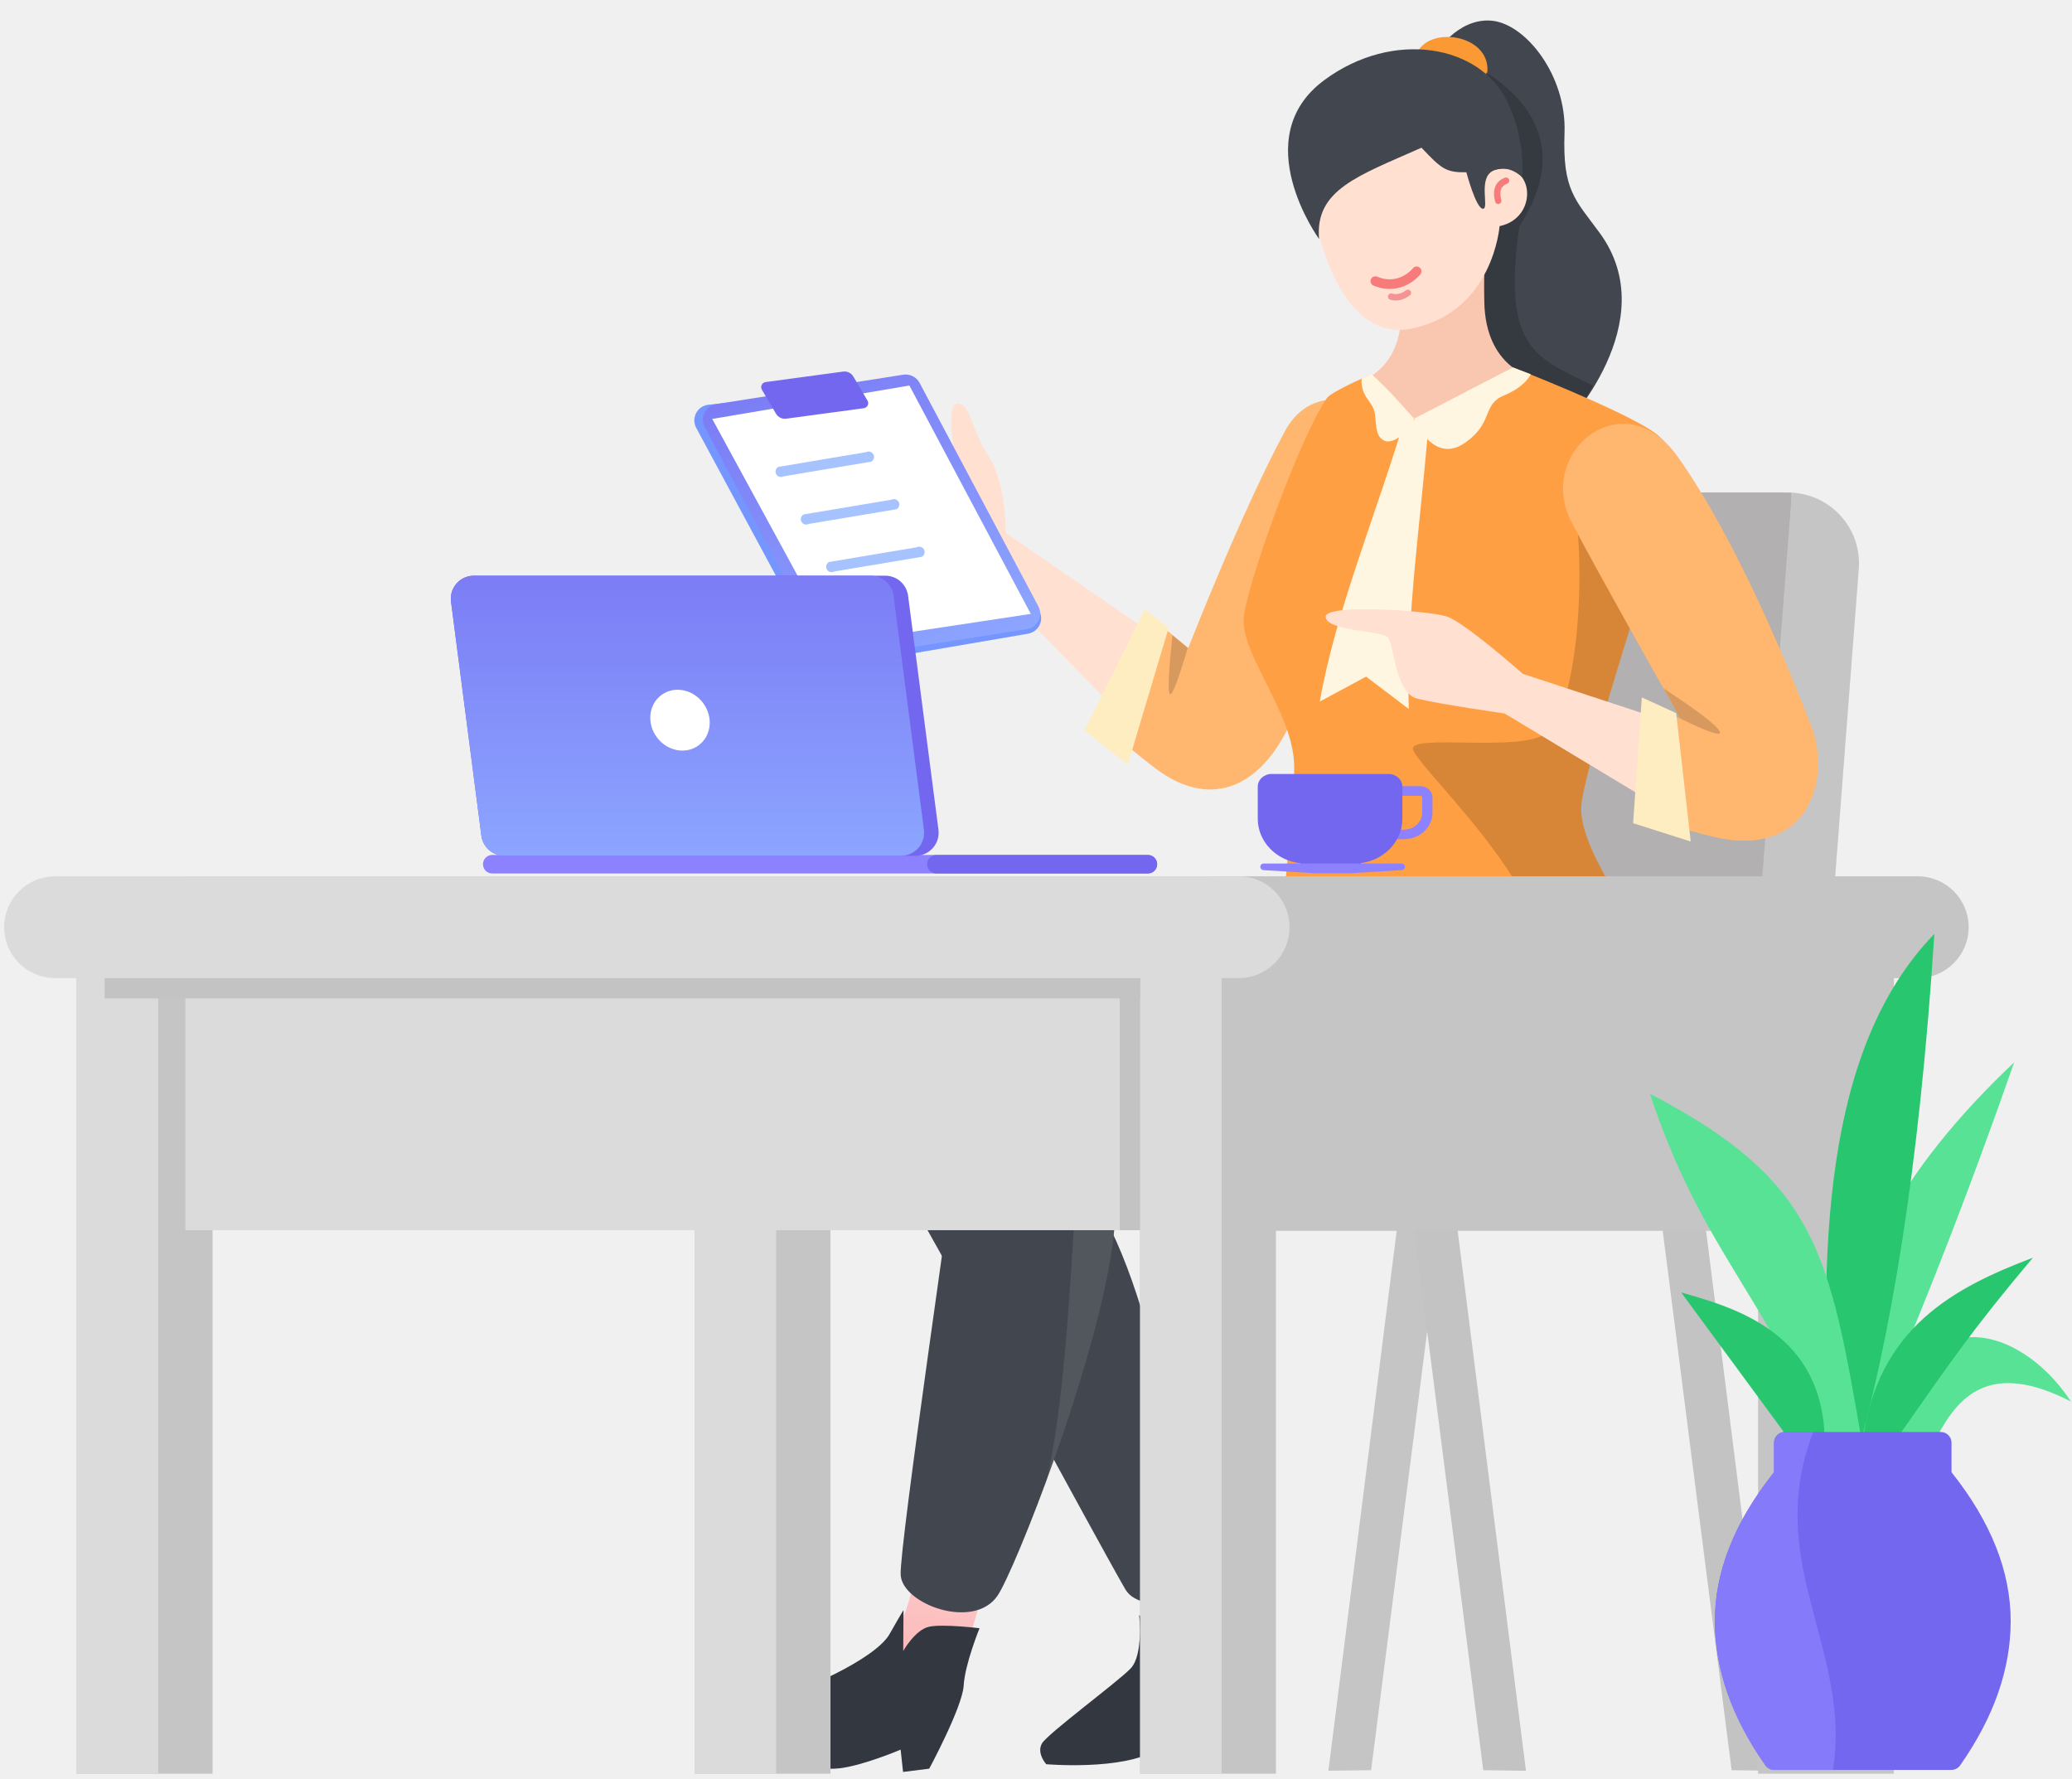
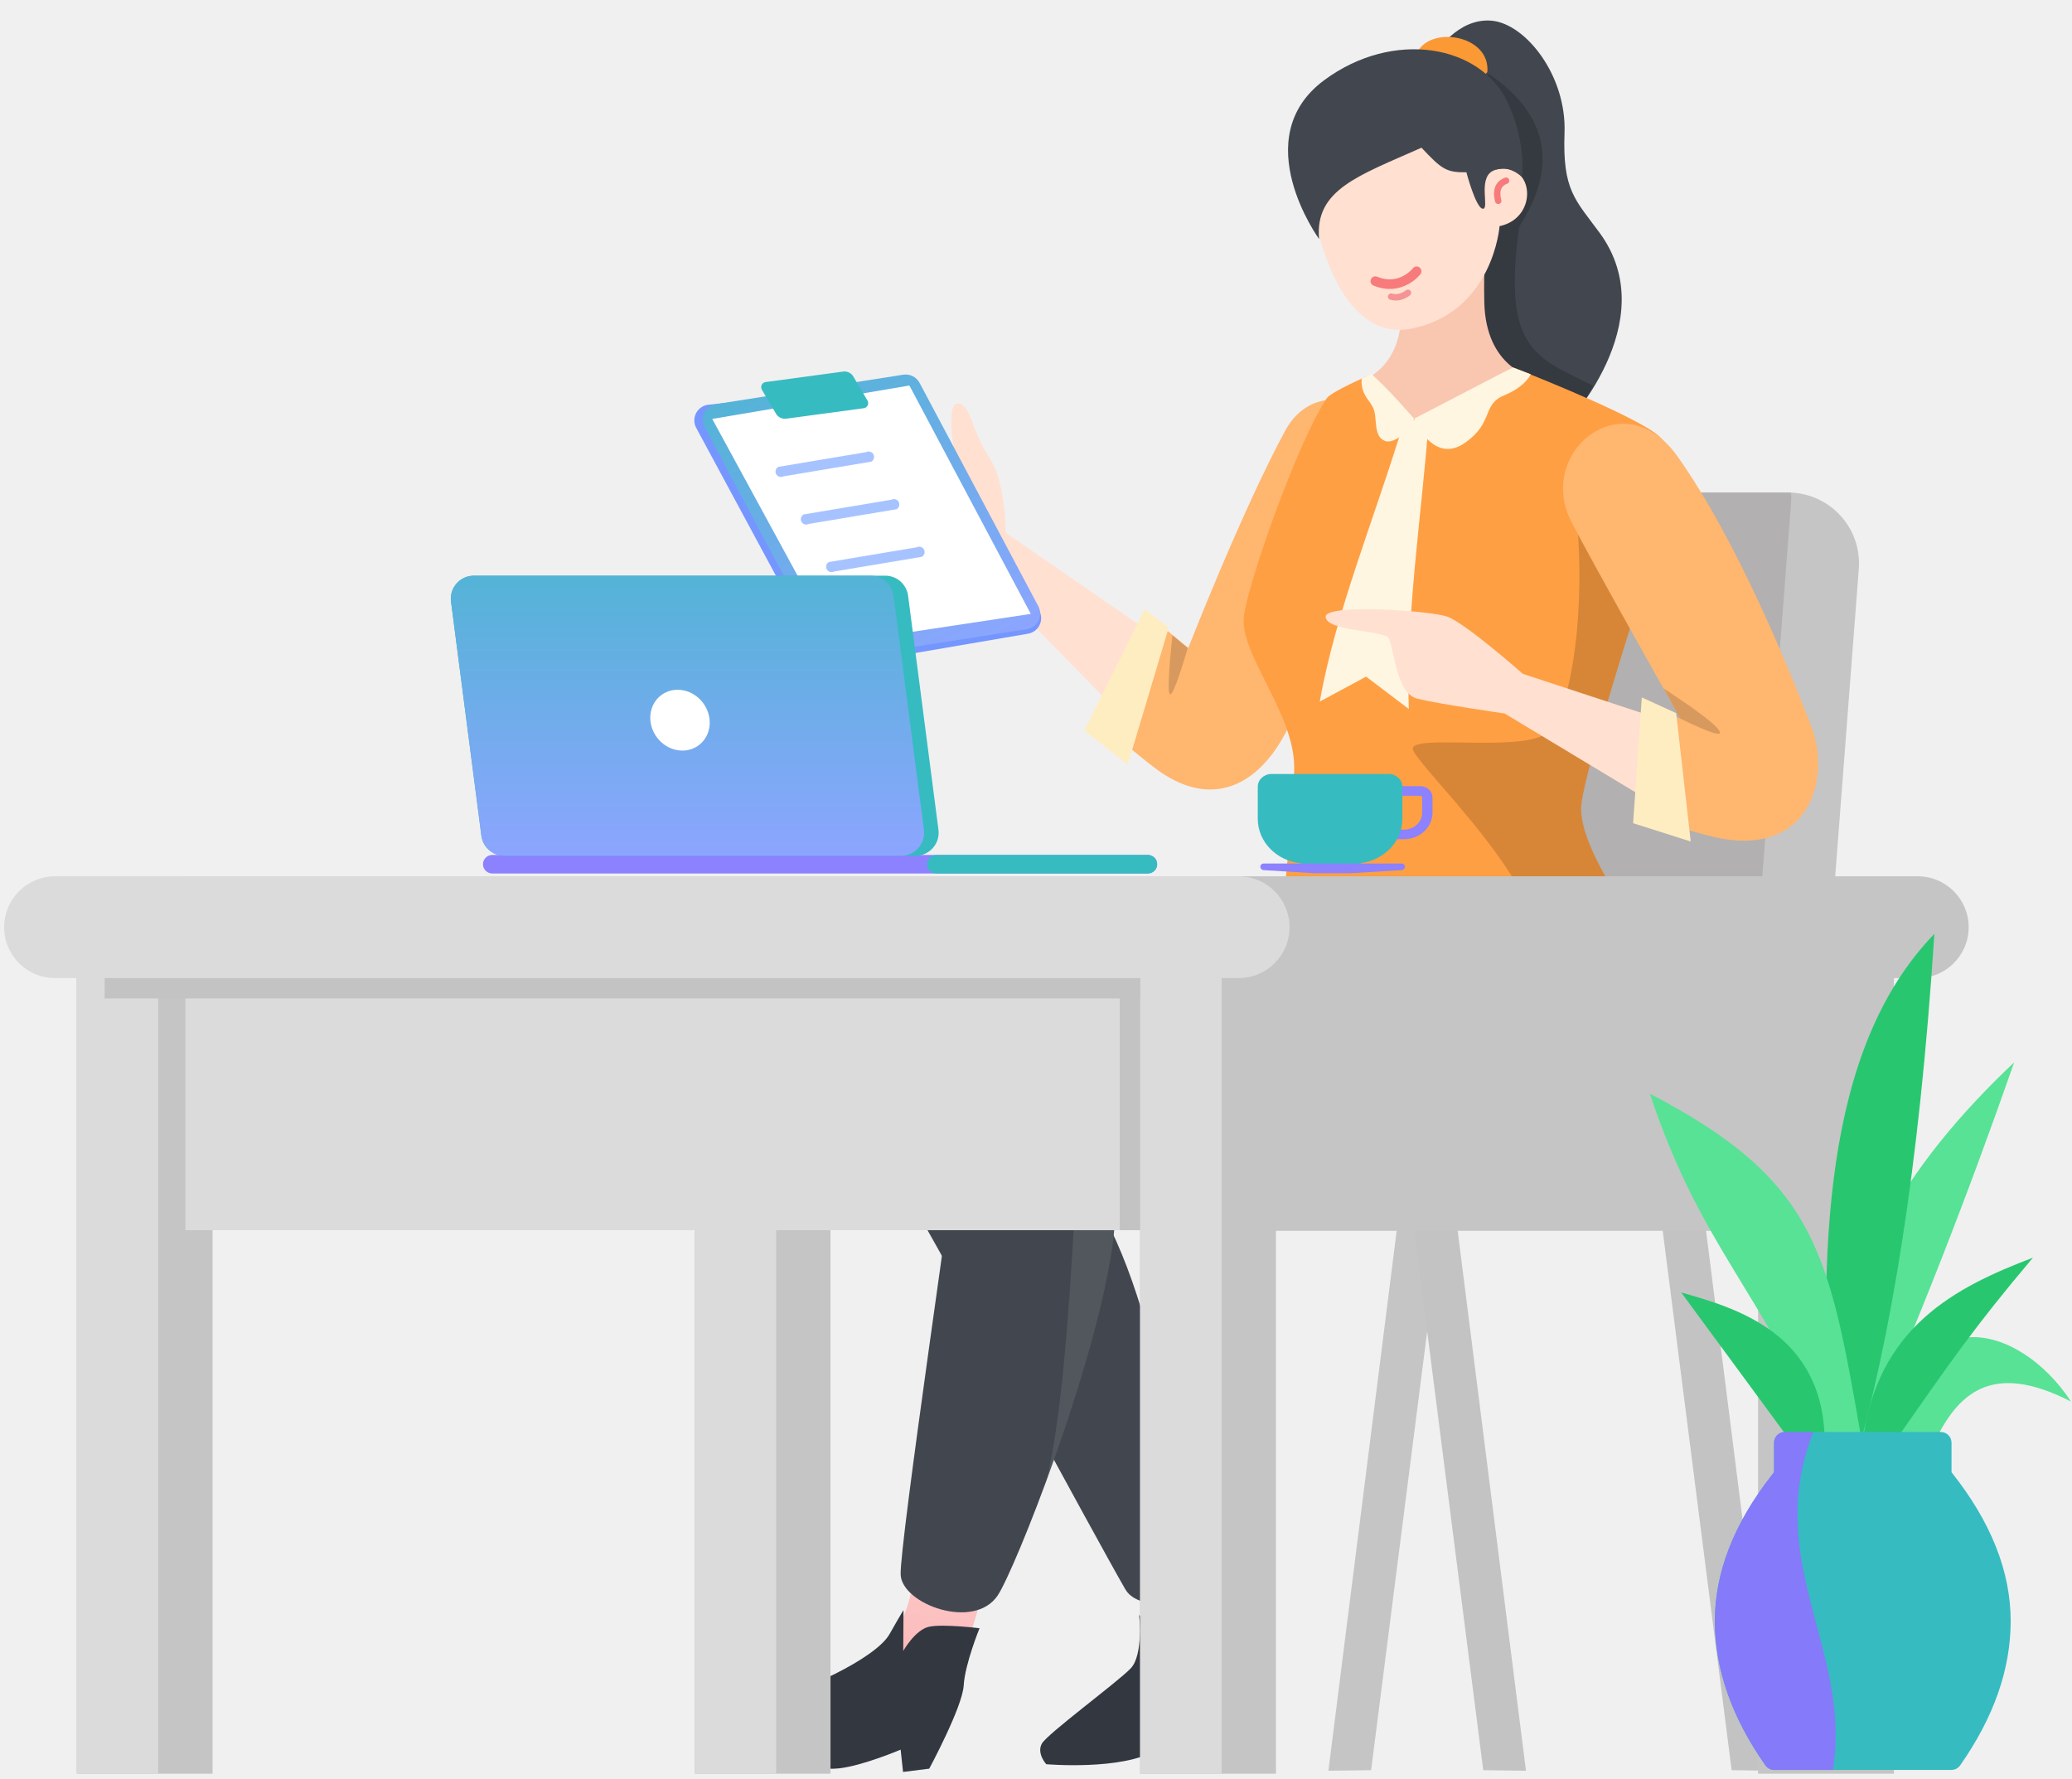
<svg xmlns="http://www.w3.org/2000/svg" xmlns:xlink="http://www.w3.org/1999/xlink" width="324px" height="278px" viewBox="0 0 324 278" version="1.1">
  <defs>
    <linearGradient x1="43.252%" y1="-28.186%" x2="50%" y2="91.05%" id="linearGradient-1">
      <stop stop-color="#FDC6C6" offset="0%" />
      <stop stop-color="#FAB2B2" offset="100%" />
    </linearGradient>
    <linearGradient x1="42.314%" y1="8.687%" x2="50%" y2="71.691%" id="linearGradient-2">
      <stop stop-color="#FDC6C6" offset="0%" />
      <stop stop-color="#FAB2B2" offset="100%" />
    </linearGradient>
    <linearGradient x1="68.669%" y1="-53.107%" x2="68.669%" y2="100%" id="linearGradient-3">
-       <stop stop-color="#7367F0" offset="0%" />
+       <stop stop-color="#36bbc1" offset="0%" />
      <stop stop-color="#8CA5FF" offset="100%" />
    </linearGradient>
    <linearGradient x1="68.669%" y1="-53.107%" x2="68.669%" y2="100%" id="linearGradient-4">
-       <stop stop-color="#7367F0" offset="0%" />
+       <stop stop-color="#36bbc1" offset="0%" />
      <stop stop-color="#8CA5FF" offset="100%" />
    </linearGradient>
    <path d="M10.934,0.09 L35.324,0.09 C36.253,0.09 37.006,0.841 37.006,1.767 L37.006,6.379 C43.174,14.137 46.258,21.894 46.258,29.651 C46.258,37.17 43.625,44.688 38.358,52.207 C38.043,52.656 37.528,52.924 36.979,52.924 L9.279,52.924 C8.73,52.924 8.215,52.656 7.9,52.207 C2.633,44.688 0,37.17 0,29.651 C0,22.04 2.969,14.429 8.906,6.818 L9.252,6.379 L9.252,1.767 C9.252,0.841 10.005,0.09 10.934,0.09 Z" id="path-5" />
  </defs>
  <g id="📝-Pages-New" stroke="none" stroke-width="1" fill="none" fill-rule="evenodd">
    <g id="Pricing" transform="translate(-993, -1033)">
      <g id="Banner" transform="translate(260, 1033)">
        <g id="Illustration" transform="translate(733, 0)">
          <g id="Chair4" transform="translate(168, 77)">
            <polygon id="Path" fill="#C5C5C5" points="52.462 99.116 39.722 199.832 46.402 199.743 59.142 100.059" />
            <polygon id="Path" fill="#C3C3C3" transform="translate(60.90712, 149.4737) scale(-1, 1) translate(-60.90712, -149.4737) " points="63.937 99.116 51.197 199.832 57.877 199.743 70.617 100.059" />
            <polygon id="Path" fill="#C3C3C3" transform="translate(99.74644, 149.4737) scale(-1, 1) translate(-99.74644, -149.4737) " points="102.777 99.116 90.037 199.832 96.716 199.743 109.456 100.059" />
            <path d="M0,104.425 C-7.11666536e-16,98.614 4.711,93.903 10.522,93.903 L53.703,93.903 C59.425,93.903 64.207,89.549 64.742,83.853 L71.68,10.05 C72.215,4.354 76.997,-2.50165233e-15 82.719,0 L111.608,0 C117.731,-1.20028471e-14 122.696,4.964 122.696,11.088 C122.696,11.371 122.685,11.655 122.663,11.937 L115.539,104.708 C115.095,110.486 110.278,114.947 104.483,114.947 L10.522,114.947 C4.711,114.947 7.11666536e-16,110.236 0,104.425 Z" id="Path" fill="#C5C5C5" />
            <path d="M111.325,-4.54747351e-13 C111.577,-4.55167587e-13 111.827,0.008 112.074,0.025 C112.091,0.28 112.1,0.539 112.1,0.799 C112.1,1.083 112.09,1.367 112.068,1.65 L104.948,94.1 C104.503,99.877 99.687,104.337 93.893,104.337 L0.182,104.337 L0.002,104.334 C0.001,104.267 8.31754009e-18,104.199 0,104.131 C-8.43178012e-15,98.335 4.699,93.636 10.495,93.636 L53.55,93.636 C59.271,93.636 64.052,89.284 64.589,83.589 L71.522,10.047 C72.059,4.352 76.84,-4.57249211e-13 82.561,-4.54747351e-13 L111.325,-4.54747351e-13 Z" id="Combined-Shape" fill="#B2B0B0" />
          </g>
          <g id="Wom3.4" transform="translate(197.5, 139) scale(-1, 1) translate(-197.5, -139) translate(110, 0)">
            <g id="LLeg" transform="translate(39.02196, 145.3553)">
              <path d="M69.492,98.394 C69.492,98.394 63.959,111.66 68.495,115.177 C73.037,118.695 81.871,127.393 81.871,127.393 L53.248,121.184 L60.314,96.845 L69.492,98.394 Z" id="Path" fill="url(#linearGradient-1)" />
              <path d="M67.848,107.13 C67.848,107.13 67.145,113.356 69.175,115.48 C71.205,117.604 82.195,125.69 83.056,127.225 C83.916,128.76 82.377,130.453 82.377,130.453 C82.377,130.453 70.507,131.485 65.168,128.241 C61.313,125.897 55.566,121.69 55.566,121.69 L54.043,125.827 L49.728,125.651 C49.728,125.651 49.156,120.553 50.18,118.109 C51.204,115.664 56.478,103.223 56.478,103.223 C56.478,103.223 58.508,105.046 60.665,105.965 C62.822,106.883 65.525,109.398 65.525,109.398 L67.848,107.13 Z" id="Path" fill="#323740" />
              <path d="M21.608,0.033 C31.231,0.462 84.792,12.294 94.523,14.304 C104.254,16.314 112.481,27.19 105.061,39.785 C96.726,53.923 75.222,94.074 70.001,103.125 C67.417,107.605 54.38,105.093 57.443,97.574 C63.151,83.557 65.802,48.344 80.357,35.506 C80.357,35.506 31.411,44.013 10.268,34.268 C-5.098,27.184 -1.622,-1.004 21.608,0.033 Z" id="Path" fill="#42474F" />
            </g>
            <g id="LArm" transform="translate(66.99122, 62.4817)">
              <path d="M60.769,20.807 C60.769,20.807 60.661,12.987 63.4,8.9 C66.139,4.813 66.247,0.472 68.32,0.614 C70.393,0.756 68.341,10.847 68.341,10.847 C68.341,10.847 70.971,9.843 72.86,8.574 C74.75,7.304 80.479,1.047 81.818,2.156 C84.088,4.045 80.432,14.703 78.44,16.834 C76.442,18.965 65.527,25.974 65.527,25.974 L38.792,53.277 L33.772,39.407 L60.769,20.807 Z" id="Path" fill="#FFE0D1" />
              <path d="M1.631,18.228 C6.108,28.597 14.304,47.647 17.683,53.33 C21.918,60.447 28.596,63.583 36.414,58.302 C37.798,57.368 40.598,55.115 44.813,51.544 L37.161,34.725 C33.852,37.453 32.198,38.816 32.198,38.816 C32.198,38.816 23.797,17.308 17.039,4.849 C11.186,-5.931 -5.183,2.464 1.631,18.228 Z" id="Path" fill="#FFB66F" />
              <path d="M32.285,38.828 C33.789,43.923 34.717,46.324 35.069,46.028 C35.42,45.733 35.286,42.667 34.666,36.83 L32.285,38.828 Z" id="Path" fill-opacity="0.16" fill="#000000" />
              <polygon id="Path-65" fill="#FFEDC2" points="35.26 35.656 41.659 57.059 48.455 51.732 38.996 32.758" />
            </g>
            <g id="Head" transform="translate(27.22405, 0)">
              <g id="Group-21" transform="translate(23.97348, 36.01599) rotate(12) translate(-23.97348, -36.01599) translate(6.473483, 3.515993)">
                <path d="M20.856,3.508 C20.856,3.508 16.415,-1.216 11.287,0.3 C6.159,1.816 1.52,11.107 3.723,19.84 C5.914,28.575 4.268,30.372 1.609,36.258 C-5.532,52.093 13.412,64.826 13.412,64.826 L34.058,60.443 L26.683,21.876 L20.856,3.508 Z" id="Path" fill="#42474F" />
                <path d="M13.341,8.422 C1.315,21.016 11.746,30.447 13.71,32.764 C20.464,51.228 15.092,53.392 7.575,59.437 L11.617,64.049 L23.202,59.212 L22.83,7.41 L13.341,8.422 Z" id="Path-50" fill-opacity="0.199" fill="#000000" />
              </g>
              <path d="M18.126,58.982 C18.126,58.982 25.457,57.51 25.674,47.24 C25.892,36.97 24.684,33.464 24.684,33.464 L38.509,33.215 C38.509,33.215 38.659,44.661 38.662,48.801 C38.667,58.868 46.426,60.035 46.426,60.035 C46.426,60.035 44.813,67.998 32.286,68.702 C22.506,69.252 18.126,58.982 18.126,58.982 Z" id="Path" fill="#F9C7B0" />
              <g id="Group-20" transform="translate(37.42821, 29.37465) rotate(12) translate(-37.42821, -29.37465) translate(18.92821, 7.374649)">
                <path d="M2.771,6.829 C1.047,1.139 10.311,-2.303 13.032,1.796 C13.032,1.796 14.367,5.682 11.585,7.9 C7.822,10.891 2.771,6.829 2.771,6.829 Z" id="Path" fill="#FB9934" />
                <path d="M4.667,22.025 C-1.5,21.787 -0.494,30.804 5.912,30.791 C5.912,30.791 9.633,43.6 22.552,43.6 C33.043,43.6 33.726,28.671 33.821,25.693 C33.923,22.518 33.936,12.086 33.936,12.086 L4.427,12.072 L4.667,22.025 Z" id="Path" fill="#FFE0D1" />
                <path d="M7.903,27.586 C8.953,27.299 9.237,21.477 9.237,21.477 C12.379,20.854 12.932,20.145 15.306,16.255 C25.851,18.5 33.01,19.185 33.936,26.897 C33.936,26.897 41.855,9.09 27.98,2.761 C15.776,-2.798 2.899,2.425 0.652,12.134 C-0.94,18.987 0.884,24.019 0.884,24.019 C0.884,24.019 2.483,21.477 5.107,22.112 C7.732,22.747 6.853,27.872 7.903,27.586 Z" id="Path" fill="#42474F" />
                <path d="M20.289,33.967 C20.289,33.967 22.412,37.392 26.554,36.176" id="Path" stroke="#F77B7B" stroke-width="1.5" stroke-linecap="round" transform="translate(23.42161, 35.20206) rotate(-18) translate(-23.42161, -35.20206) " />
                <path d="M22.087,38.055 C23.059,38.463 23.981,38.463 24.788,37.995" id="Path" stroke="#F49494" stroke-linecap="round" transform="translate(23.43776, 38.17421) rotate(2) translate(-23.43776, -38.17421) " />
                <path d="M4.952,27.027 C5.339,25.632 5.167,24.413 3.779,23.856" id="Path-8" stroke="#F77B7B" stroke-linecap="round" transform="translate(4.455322, 25.44126) rotate(-13) translate(-4.455322, -25.44126) " />
              </g>
            </g>
            <g id="Group-19" transform="translate(23.20225, 57.44044)">
              <path d="M47.557,1.223 C47.725,1.215 53.637,3.805 54.318,4.804 C58.753,11.31 66.895,34.21 67.315,39.178 C67.787,44.908 59.526,54.037 59.425,62.332 C59.335,70.629 62.959,95.61 61.553,97.943 C60.159,100.277 50.994,111.361 49.082,111.406 C47.159,111.451 45.724,105.632 42.811,105.758 C39.91,105.885 33.86,113.601 31.252,113.546 C28.654,113.489 1.733,96.434 3.791,91.575 C5.86,86.716 15.463,74.641 14.485,68.02 C13.518,61.4 5.793,36.963 3.004,28.646 C0.226,20.329 -2.012,13.704 3.172,10.125 C8.356,6.546 25.224,0 25.224,0 L40.326,8.448 C40.326,8.448 46.68,1.265 47.557,1.223 Z" id="Path" fill="#FF9F43" />
              <path d="M42.187,8.213 C46.717,23.276 52.933,38.118 55.423,52.243 L48.181,48.341 L41.502,53.402 C41.973,38.718 39.508,23.299 38.374,8.213 L42.187,8.213 Z" id="Path" fill="#FFF6E1" />
              <path d="M15.731,19.779 L15.559,20.997 C13.53,36.124 15.931,54.479 20.093,57.279 C24.341,60.138 40.875,57.333 40.875,59.597 C40.875,61.861 18.026,82.608 21.777,92.526 C23.839,97.979 23.148,102.829 19.705,107.076 L18.705,106.403 C10.901,101.11 2.615,94.352 3.791,91.575 C5.86,86.716 15.463,74.641 14.485,68.02 C13.557,61.665 6.4,38.89 3.361,29.719 L2.394,26.812 C1.269,23.403 0.332,20.315 0.106,17.651 L0.804,17.198 C11.964,10.044 16.94,10.904 15.731,19.779 L15.731,19.779 Z" id="Path" fill-opacity="0.16" fill="#000000" />
              <path d="M22.437,1.067 L25.224,0 L40.658,8.011 C40.658,8.011 37.756,15.396 32.617,11.718 C28.212,8.574 30.07,5.806 26.617,4.379 C23.176,2.952 22.437,1.067 22.437,1.067 Z" id="Path" fill="#FFF6E1" />
              <path d="M40.658,8.011 C41.777,10.496 44.051,11.948 45.227,11.496 C47.168,10.751 46.334,7.78 47.099,6.28 C47.647,5.215 48.001,5.054 48.481,4.055 C48.926,3.138 48.944,2.037 48.83,1.734 L47.312,1.044 C45.921,2.355 44.902,3.359 44.255,4.055 C43.448,4.922 42.249,6.24 40.658,8.011 Z" id="Path" fill="#FFF6E1" />
            </g>
            <g id="RArm" transform="translate(0, 66.25251)">
              <path d="M46.869,39.096 C46.869,39.096 55.955,31.064 58.736,30.132 C61.518,29.2 77.809,28.08 77.706,30.186 C77.589,32.443 68.839,32.313 67.933,33.423 C67.026,34.533 66.82,42.12 63.393,42.972 C59.973,43.823 49.719,45.292 49.719,45.292 L25.191,60.066 L24.143,46.567 L46.869,39.096 Z" id="Path" fill="#FFE0D1" />
              <path d="M22.695,5.089 C13.122,18.583 4.949,39.136 1.812,47.15 C-1.326,55.163 1.839,67.25 15.634,64.877 C17.188,64.61 19.706,63.941 23.189,62.87 L26.486,44.31 C23.651,45.499 22.234,46.094 22.234,46.094 C22.234,46.094 35.945,21.821 39.293,15.314 C44.886,4.447 31.127,-6.8 22.695,5.089 Z" id="Path" fill="#FFB66F" />
              <path d="M22.234,46.094 C17.591,48.358 15.561,48.993 16.145,47.996 C16.729,47 19.634,44.792 24.861,41.373 L22.234,46.094 Z" id="Path" fill-opacity="0.16" fill="#000000" />
              <polygon id="Path-64" fill="#FFEDC2" points="22.898 45.236 20.621 65.305 29.627 62.445 28.268 42.778" />
            </g>
            <g id="RLeg" transform="translate(22.1476, 141.1421)">
              <path d="M119.792,103.055 C119.792,103.055 119.625,116.19 130.462,121.101 C141.293,126.012 149.009,125.716 148.027,129.513 C147.045,133.309 118.854,133.156 116.222,130.187 C113.978,127.661 109.098,104.142 107.755,105.94 L119.792,103.055 Z" id="Path" fill="url(#linearGradient-2)" />
              <path d="M109.683,113.409 C109.683,113.409 111.961,118.987 112.161,122.368 C112.363,125.75 117.547,135.362 117.547,135.362 L121.643,135.876 L122.018,132.39 C122.018,132.39 127.946,134.914 131.665,135.317 C135.384,135.72 148.14,134.206 150.676,132.1 C153.214,129.995 151.932,127.031 144.61,125.225 C137.289,123.418 125.913,118.141 123.749,114.32 C121.584,110.498 121.571,110.597 121.571,110.597 L121.614,116.965 C121.614,116.965 119.74,113.613 117.529,113.166 C115.317,112.719 109.683,113.409 109.683,113.409 Z" id="Path" fill="#323740" />
              <path d="M9.384,0.186 C-2.755,18.454 -1.568,31.668 12.946,39.827 C31.538,50.28 88.881,38.037 88.881,38.037 C88.881,38.037 87.864,46.215 88.881,53.51 C91.538,72.561 104.172,104.301 106.845,108.289 C110.541,113.804 121.802,109.645 122.014,105.053 C122.226,100.46 113.525,41.809 112.202,30.624 C110.886,19.439 106.73,17.815 94.592,14.757 C91.804,14.055 58.828,5.87 55.808,6.109 C38.504,7.475 23.029,5.501 9.384,0.186 Z" id="Path" fill="#42474F" />
              <path d="M22.612,36.782 C41.436,38.888 91.273,34.546 93.275,36.519 C95.186,38.403 94.867,71.179 99.154,90.148 C94.931,78.654 90.36,64.115 88.881,53.51 C87.864,46.215 88.881,38.037 88.881,38.037 L86.934,38.425 C76.774,40.396 29.671,48.858 12.946,39.827 C3.136,34.53 -0.66,26.329 1.559,15.223 C4.235,28.324 11.252,35.511 22.612,36.782 Z" id="Path" fill-opacity="0.192" fill="#FFFFFF" opacity="0.44" />
              <ellipse id="Oval" fill-opacity="0.192" fill="#FFFFFF" transform="translate(120.2298, 32.12562) rotate(13) translate(-120.2298, -32.12562) " cx="120.23" cy="32.126" rx="3.164" ry="5.794" />
              <ellipse id="Oval" fill-opacity="0.192" fill="#FFFFFF" transform="translate(105.4648, 28.43908) rotate(-16) translate(-105.4648, -28.43908) " cx="105.465" cy="28.439" rx="4.218" ry="6.32" />
            </g>
          </g>
          <g id="Example-Task1" transform="translate(135.6906, 81.03081) rotate(-28) translate(-135.6906, -81.03081) translate(118.1906, 51.53081)">
            <g id="Group-3" transform="translate(-0, 0)">
              <path d="M3.839,2.124 L31.821,13.393 C32.731,13.76 33.337,14.632 33.363,15.613 L34.4,54.791 C34.436,56.151 33.363,57.283 32.002,57.319 C31.718,57.327 31.434,57.285 31.164,57.196 L2.382,47.686 C1.378,47.354 0.697,46.418 0.691,45.36 L0.455,4.424 C0.447,3.063 1.544,1.953 2.904,1.945 C3.225,1.944 3.542,2.004 3.839,2.124 Z" id="Rectangle" fill="#7596FF" fill-rule="nonzero" />
              <path d="M4.953,2.605 L32.938,12.282 C33.931,12.625 34.597,13.56 34.597,14.61 L34.597,54.146 C34.597,55.507 33.494,56.61 32.133,56.61 C31.859,56.61 31.587,56.564 31.328,56.474 L3.342,46.797 C2.349,46.454 1.683,45.519 1.683,44.469 L1.683,4.933 C1.683,3.573 2.787,2.469 4.147,2.469 C4.421,2.469 4.694,2.515 4.953,2.605 Z" id="Rectangle" fill="url(#linearGradient-3)" />
              <polygon id="Rectangle" fill="#FFFFFF" fill-rule="nonzero" points="3.322 4.365 32.996 14.227 32.996 54.663 3.726 44.356" />
-               <path d="M13.4,3.195 L24.874,7.44 C25.478,7.663 25.89,8.228 25.918,8.871 L26.106,13.223 C26.125,13.664 25.783,14.038 25.341,14.057 C25.235,14.061 25.129,14.045 25.029,14.008 L13.555,9.763 C12.95,9.539 12.539,8.975 12.511,8.332 L12.323,3.98 C12.304,3.538 12.646,3.165 13.087,3.146 C13.194,3.141 13.3,3.158 13.4,3.195 Z" id="Rectangle" fill="#7367F0" fill-rule="nonzero" />
+               <path d="M13.4,3.195 L24.874,7.44 C25.478,7.663 25.89,8.228 25.918,8.871 L26.106,13.223 C26.125,13.664 25.783,14.038 25.341,14.057 C25.235,14.061 25.129,14.045 25.029,14.008 L13.555,9.763 C12.95,9.539 12.539,8.975 12.511,8.332 L12.323,3.98 C12.304,3.538 12.646,3.165 13.087,3.146 C13.194,3.141 13.3,3.158 13.4,3.195 Z" id="Rectangle" fill="#36bbc1" fill-rule="nonzero" />
              <path d="M22.133,20.249 C22.598,20.249 22.975,20.626 22.975,21.091 C22.975,21.523 22.65,21.879 22.231,21.928 L22.133,21.933 L8.939,17.521 C8.474,17.521 8.097,17.144 8.097,16.679 C8.097,16.247 8.422,15.891 8.841,15.842 L8.939,15.836 L22.133,20.249 Z" id="Path" fill="#A7C3FF" />
              <path d="M22.133,28.673 C22.598,28.673 22.975,29.05 22.975,29.515 C22.975,29.947 22.65,30.303 22.231,30.352 L22.133,30.358 L8.939,25.945 C8.474,25.945 8.097,25.568 8.097,25.103 C8.097,24.671 8.422,24.315 8.841,24.266 L8.939,24.26 L22.133,28.673 Z" id="Path" fill="#A7C3FF" />
              <path d="M22.133,37.097 C22.598,37.097 22.975,37.474 22.975,37.939 C22.975,38.371 22.65,38.728 22.231,38.776 L22.133,38.782 L8.939,34.37 C8.474,34.37 8.097,33.992 8.097,33.527 C8.097,33.095 8.422,32.739 8.841,32.69 L8.939,32.685 L22.133,37.097 Z" id="Path" fill="#A7C3FF" />
            </g>
          </g>
          <g id="Group-26" transform="translate(0, 137)">
            <g id="Group-25" transform="translate(12, 0)">
              <polygon id="Rectangle" fill="#C5C5C5" points="96.628 5.303 117.867 5.303 117.867 140.293 96.628 140.293" />
              <polygon id="Rectangle" fill="#DBDBDB" points="96.628 -2.49210244e-13 109.371 -2.49210244e-13 109.371 140.293 96.628 140.293" />
              <polygon id="Rectangle" fill="#C5C5C5" points="1.45900014e-15 5.303 105.132 5.303 105.132 45.791 21.239 45.791 21.239 140.293 1.45900014e-15 140.293" />
              <polygon id="Rectangle" fill="#DBDBDB" points="1.41478802e-15 5.303 12.743 5.303 12.743 140.293 1.41478802e-15 140.293" />
            </g>
            <g id="Group-25">
              <polygon id="Rectangle" fill="#C5C5C5" points="274.911 5.303 296.15 5.303 296.15 140.293 274.911 140.293" />
              <polygon id="Rectangle" fill="#C5C5C5" points="178.283 5.303 283.415 5.303 283.415 55.421 199.522 55.421 199.522 140.293 178.283 140.293" />
              <polygon id="Rectangle" fill="#DBDBDB" points="28.983 -3.93090058e-13 190.903 -5.65231444e-13 190.903 55.323 28.983 55.323" />
              <polygon id="Rectangle" fill="#C3C3C3" points="175.097 5.303 187.841 5.303 187.841 55.323 175.097 55.323" />
              <polygon id="Rectangle" fill="#DBDBDB" points="178.283 5.303 191.026 5.303 191.026 140.293 178.283 140.293" />
              <path d="M190.536,0 L299.885,0 C304.278,-6.13612206e-15 307.84,3.562 307.84,7.955 C307.84,12.348 304.278,15.91 299.885,15.91 L190.536,15.91 C186.143,15.91 182.582,12.348 182.582,7.955 C182.582,3.562 186.143,-8.11268773e-17 190.536,0 Z" id="Rectangle" fill="#C5C5C5" />
              <polygon id="Rectangle" fill="#C3C3C3" points="16.363 3.182 178.283 3.182 178.283 19.092 16.363 19.092" />
              <path d="M8.601,-2.48689958e-14 L193.691,-2.48689958e-14 C198.084,-1.73036653e-14 201.646,3.562 201.646,7.955 C201.646,12.348 198.084,15.91 193.691,15.91 L8.601,15.91 C4.207,15.91 0.646,12.348 0.646,7.955 C0.646,3.562 4.207,-2.31737658e-14 8.601,-2.48689958e-14 Z" id="Rectangle" fill="#DBDBDB" />
            </g>
          </g>
          <g id="Cup" transform="translate(210, 129) scale(-1, 1) translate(-210, -129) translate(196, 121)">
            <path d="M7.274,1.908 L1.885,1.908 C0.844,1.908 0,2.691 0,3.658 L0,6.055 C0,8.345 2,10.202 4.466,10.202 L7.274,10.202 C7.72,10.202 8.082,9.866 8.082,9.452 C8.082,9.038 7.72,8.702 7.274,8.702 L4.466,8.702 C2.892,8.702 1.615,7.517 1.615,6.055 L1.615,3.658 C1.615,3.52 1.736,3.408 1.885,3.408 L7.274,3.408 C7.72,3.408 8.082,3.072 8.082,2.658 C8.082,2.244 7.72,1.908 7.274,1.908 Z" id="Path" fill="#8C81FF" />
-             <path d="M25.17,0 C26.36,0 27.324,0.895 27.324,2 L27.324,7 C27.324,10.6 24.398,13.565 20.633,13.956 L20.632,15 L11.204,15 L11.204,13.933 C7.534,13.462 4.709,10.537 4.709,7 L4.709,2 C4.709,0.895 5.673,0 6.863,0 L25.17,0 Z" id="Path" fill="#7367F0" />
+             <path d="M25.17,0 C26.36,0 27.324,0.895 27.324,2 L27.324,7 C27.324,10.6 24.398,13.565 20.633,13.956 L20.632,15 L11.204,15 L11.204,13.933 C7.534,13.462 4.709,10.537 4.709,7 L4.709,2 C4.709,0.895 5.673,0 6.863,0 L25.17,0 Z" id="Path" fill="#36bbc1" />
            <path d="M4.808,14 L26.423,14 C26.699,14 26.923,14.224 26.923,14.5 C26.923,14.781 26.704,15.013 26.424,15.031 L18.474,15.522 L18.474,15.522 L12.82,15.522 L4.807,15.031 C4.526,15.013 4.308,14.781 4.308,14.5 C4.308,14.224 4.532,14 4.808,14 Z" id="Rectangle" fill="#8C81FF" />
          </g>
          <g id="FacingBack-Laptop3" transform="translate(70, 90)">
            <path d="M6.97,43.662 L109.5,43.662 C110.299,43.662 110.946,44.309 110.946,45.108 C110.946,45.906 110.299,46.554 109.5,46.554 L6.97,46.554 C6.171,46.554 5.524,45.906 5.524,45.108 C5.524,44.309 6.171,43.662 6.97,43.662 Z" id="Rectangle" fill="#8C81FF" />
-             <path d="M76.415,43.662 L109.5,43.662 C110.299,43.662 110.946,44.309 110.946,45.108 C110.946,45.906 110.299,46.554 109.5,46.554 L76.415,46.554 C75.617,46.554 74.97,45.906 74.97,45.108 C74.97,44.309 75.617,43.662 76.415,43.662 Z" id="Rectangle" fill="#7367F0" />
-             <path d="M4.097,0 L68.429,0 C70.238,1.44402386e-15 71.766,1.343 71.999,3.137 L76.747,39.723 C77.002,41.695 75.611,43.501 73.64,43.757 C73.486,43.776 73.331,43.786 73.177,43.786 L8.845,43.786 C7.036,43.786 5.508,42.444 5.275,40.65 L0.527,4.063 C0.271,2.092 1.662,0.286 3.634,0.03 C3.788,0.01 3.942,-4.1563361e-16 4.097,0 Z" id="Rectangle" fill="#7367F0" />
+             <path d="M76.415,43.662 L109.5,43.662 C110.299,43.662 110.946,44.309 110.946,45.108 C110.946,45.906 110.299,46.554 109.5,46.554 L76.415,46.554 C75.617,46.554 74.97,45.906 74.97,45.108 C74.97,44.309 75.617,43.662 76.415,43.662 Z" id="Rectangle" fill="#36bbc1" />
+             <path d="M4.097,0 L68.429,0 C70.238,1.44402386e-15 71.766,1.343 71.999,3.137 L76.747,39.723 C77.002,41.695 75.611,43.501 73.64,43.757 C73.486,43.776 73.331,43.786 73.177,43.786 L8.845,43.786 C7.036,43.786 5.508,42.444 5.275,40.65 L0.527,4.063 C0.271,2.092 1.662,0.286 3.634,0.03 C3.788,0.01 3.942,-4.1563361e-16 4.097,0 Z" id="Rectangle" fill="#36bbc1" />
            <path d="M4.097,0 L66.156,0 C67.965,1.88811307e-15 69.493,1.343 69.726,3.137 L74.474,39.723 C74.73,41.695 73.339,43.501 71.367,43.757 C71.213,43.776 71.059,43.786 70.904,43.786 L8.845,43.786 C7.036,43.786 5.508,42.444 5.275,40.65 L0.527,4.063 C0.271,2.092 1.662,0.286 3.634,0.03 C3.788,0.01 3.942,1.36072323e-15 4.097,0 Z" id="Rectangle" fill="url(#linearGradient-4)" />
            <ellipse id="Oval" fill="#FFFFFF" transform="translate(36.33317, 22.58997) rotate(-37) translate(-36.33317, -22.58997) " cx="36.333" cy="22.59" rx="4.502" ry="4.894" />
          </g>
          <g id="Group-79" transform="translate(258, 146)">
            <g id="Group-86">
              <path d="M32.972,81.156 C41.725,61.306 49.678,40.92 56.958,20.084 C40.189,35.927 27.148,55.229 29.005,81.156 L32.972,81.156 Z" id="Path-113" fill="#57E295" />
              <path d="M28.306,83.229 C26.234,49.383 27.112,17.949 44.477,0 C42.082,37.161 37.601,63.34 31.926,83.229 L28.306,83.229 Z" id="Rectangle" fill="#28C76F" />
              <path d="M27.509,79.704 C17.807,56.052 8.058,49.273 3.37649908e-14,24.995 C26.373,38.702 28.027,50.021 33.203,79.704 L27.509,79.704 Z" id="Path-112" fill="#57E295" />
              <path d="M22.288,79.704 L4.883,56.052 C13.289,58.454 27.339,62.343 27.339,79.704 L22.288,79.704 Z" id="Path-114" fill="#28C76F" />
              <path d="M38.566,79.704 L44.372,79.704 C48.062,71.982 53.261,66.666 65.84,73.11 C57.595,60.521 40.677,56.711 38.566,79.704 Z" id="Path-116" fill="#57E295" />
              <path d="M33.225,79.704 L38.053,79.704 C46.915,67.002 50.724,61.468 59.895,50.62 C47.814,55.215 35.414,61.468 33.225,79.704 Z" id="Path-117" fill="#28C76F" />
            </g>
            <g id="Group-85" transform="translate(10.15385, 77.78125)">
              <mask id="mask-6" fill="white">
                <use xlink:href="#path-5" />
              </mask>
-               <use id="Rectangle" fill="#7367F0" xlink:href="#path-5" />
+               <use id="Rectangle" fill="#36bbc1" xlink:href="#path-5" />
              <path d="M-5.887,-1.363 L15.98,-1.363 C5.511,22.937 26.162,37.327 15.98,61.535 L-5.887,61.535 L-5.887,-1.363 Z" id="Rectangle" fill="#857AF9" mask="url(#mask-6)" />
            </g>
          </g>
        </g>
      </g>
    </g>
  </g>
</svg>
